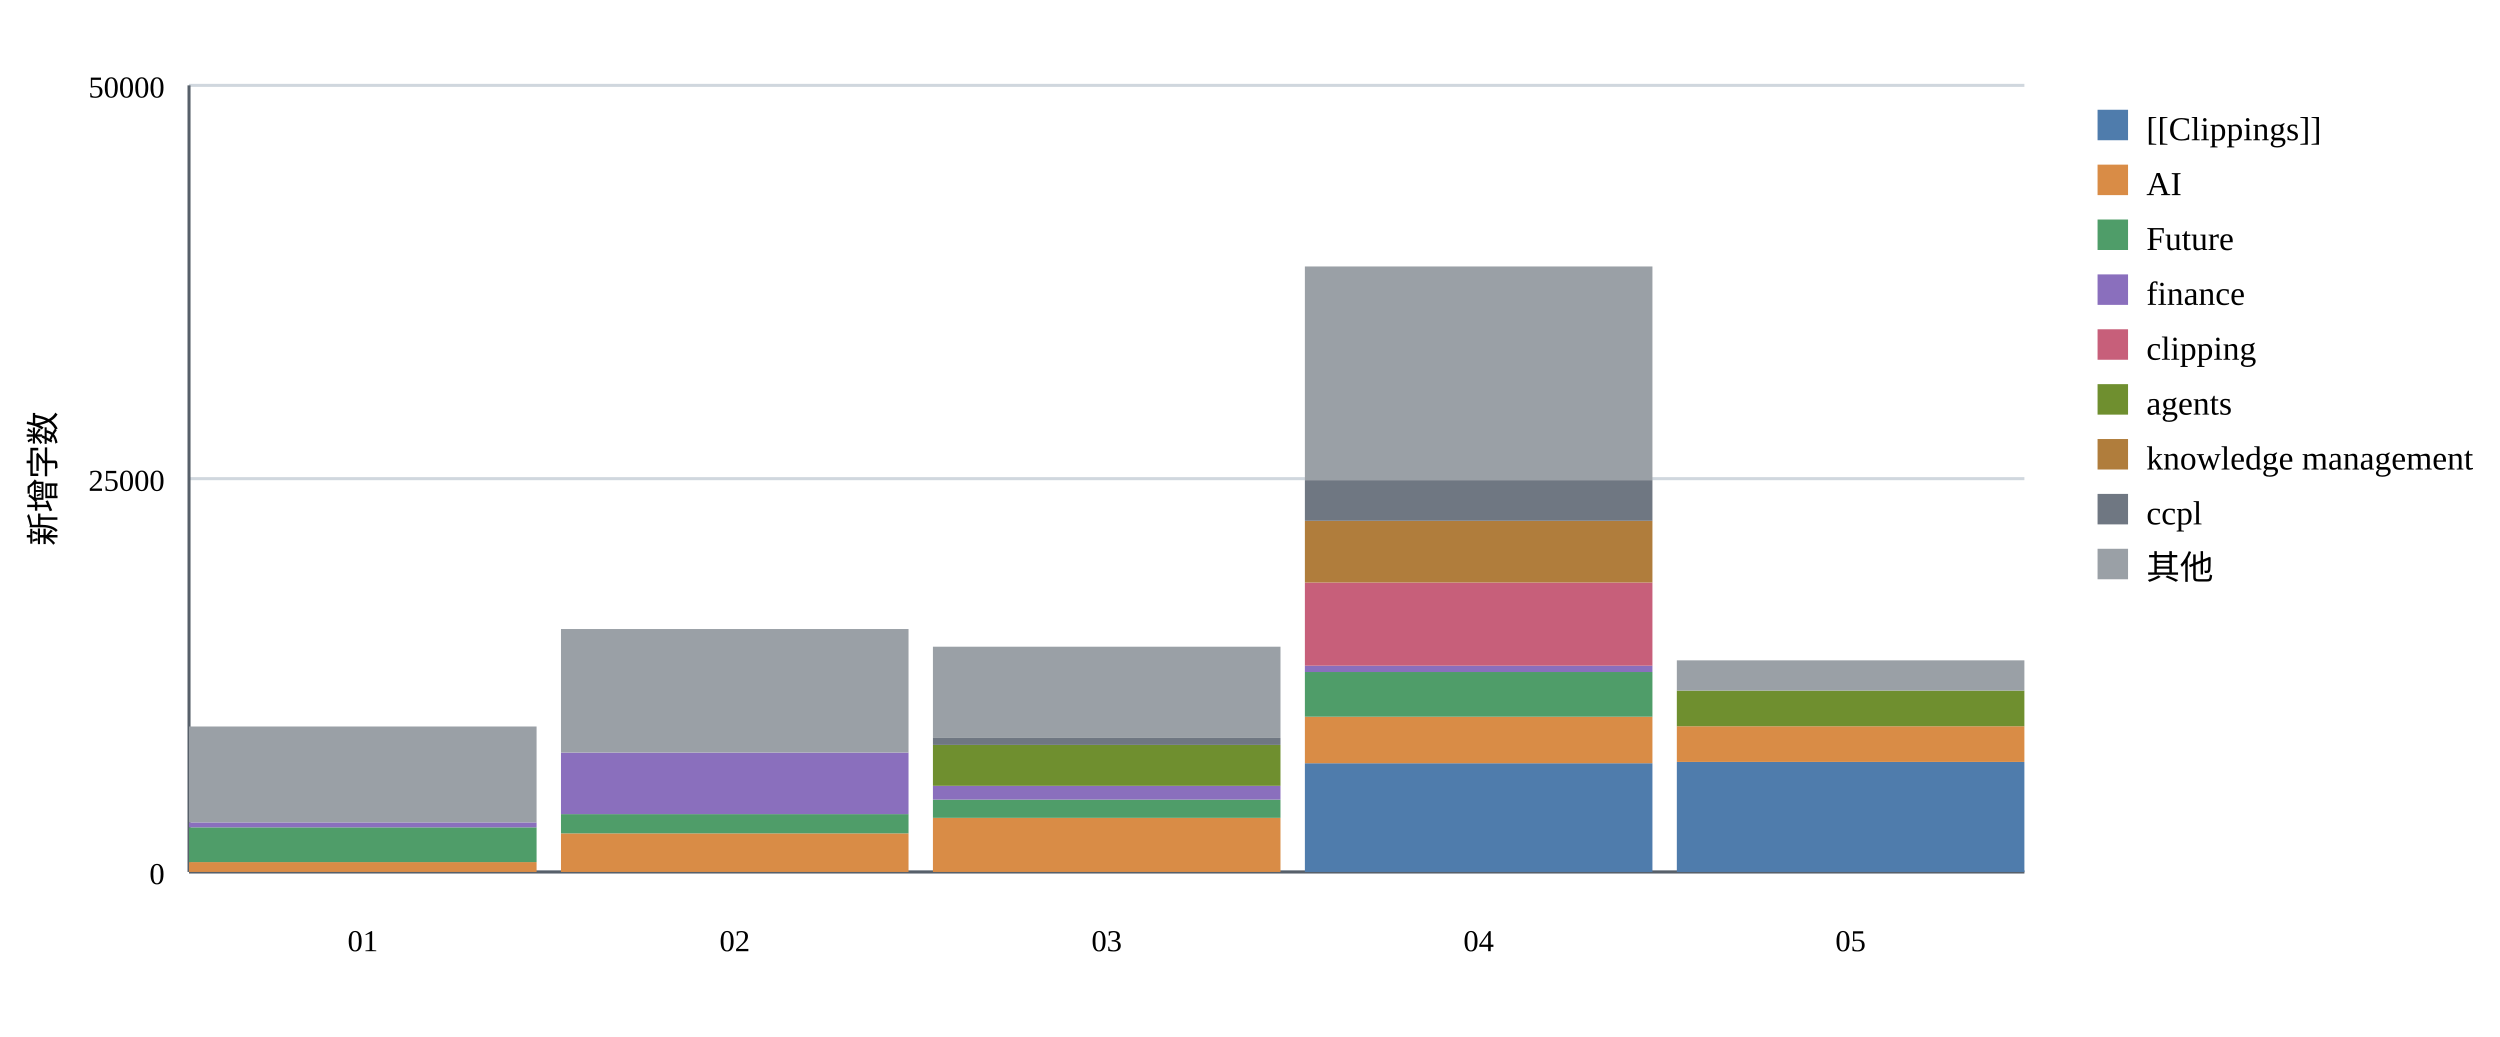
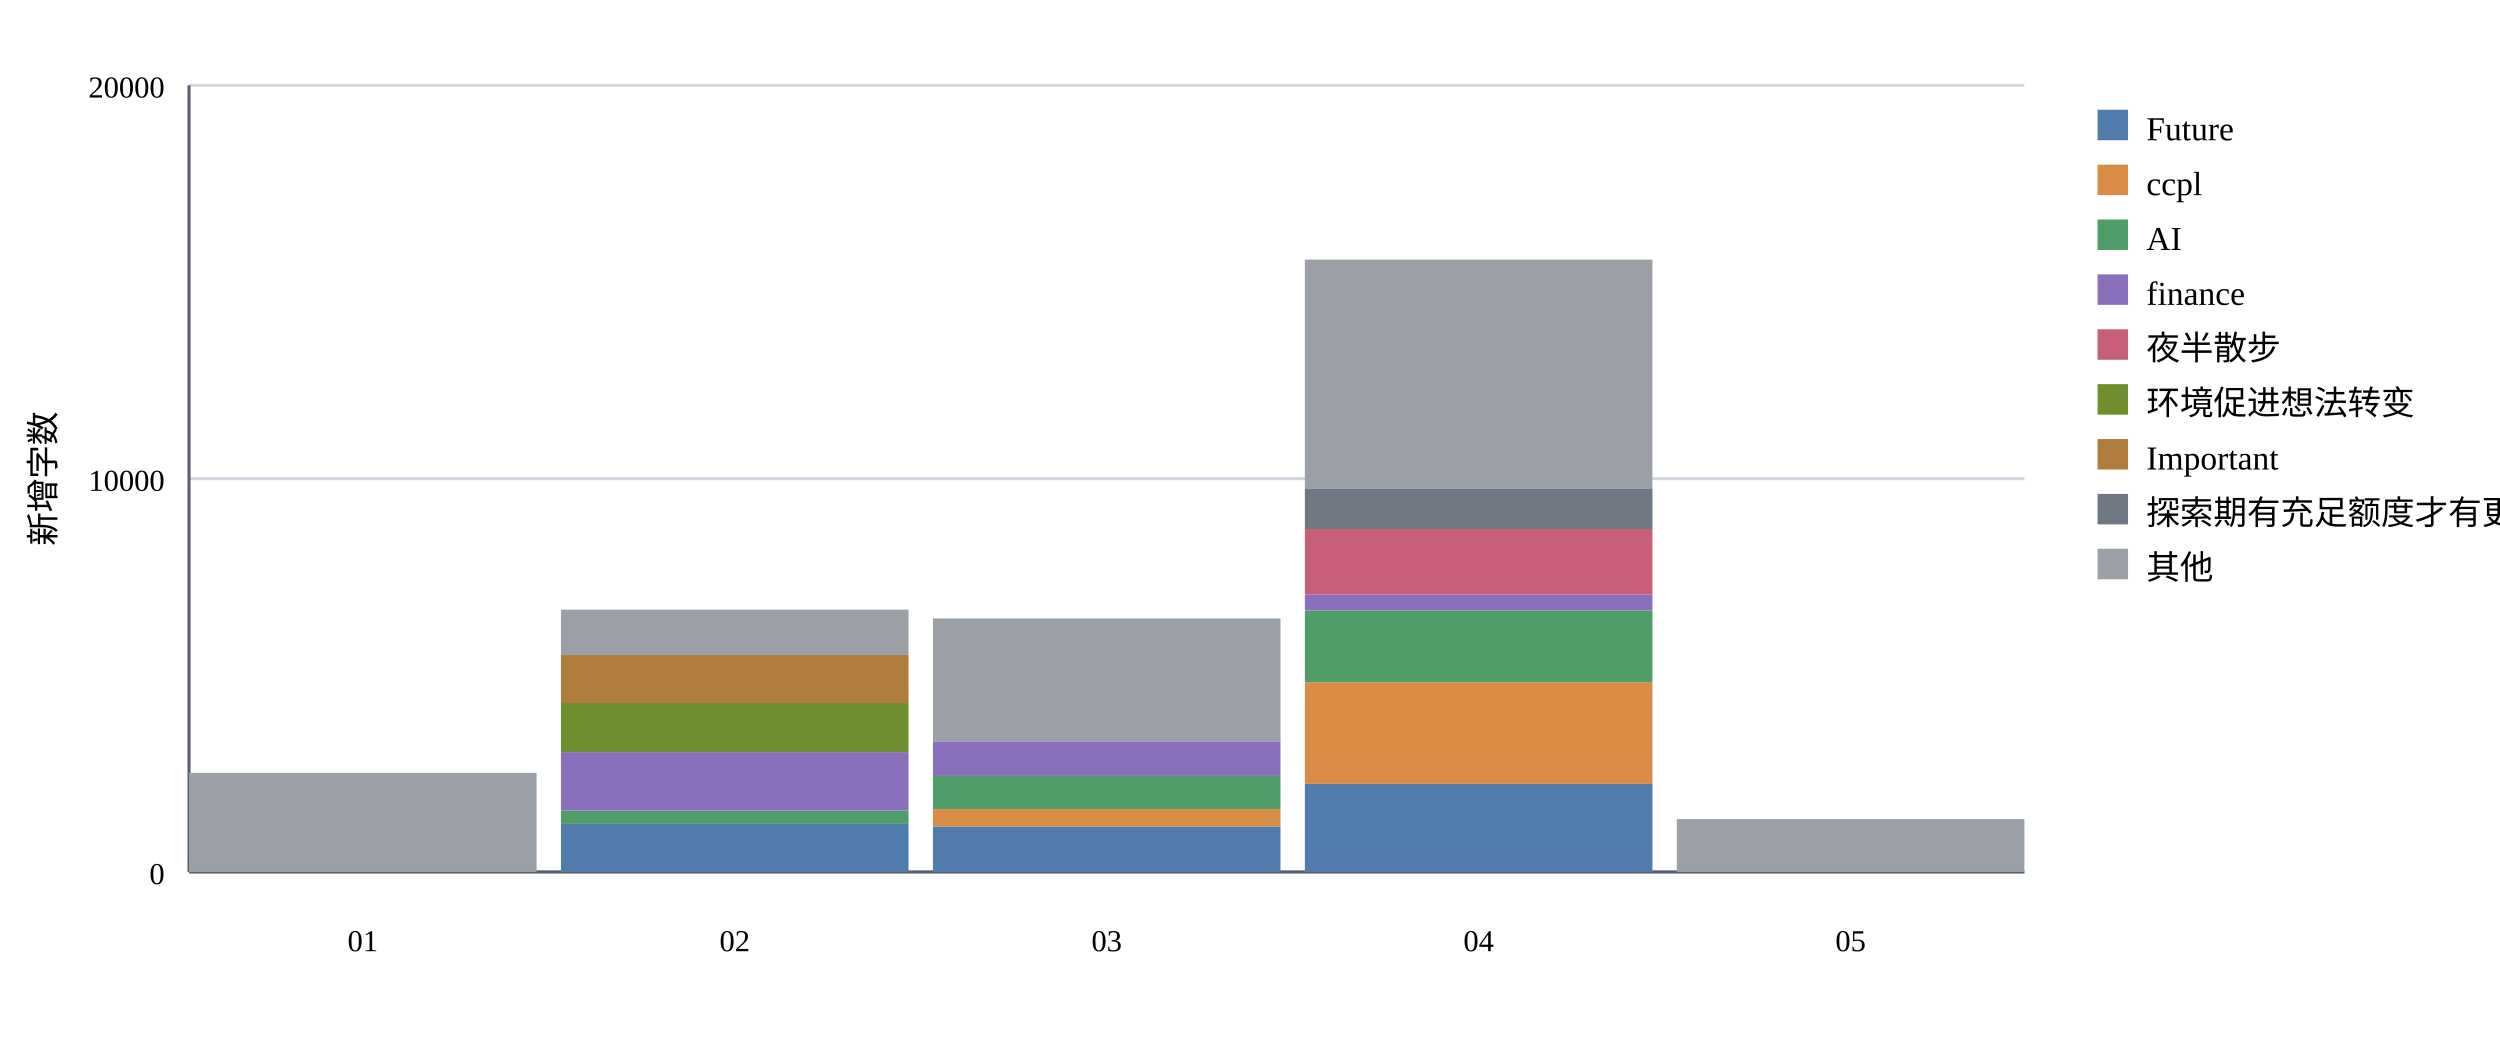
<svg xmlns="http://www.w3.org/2000/svg" class="annual-review-chart annual-review-topic-evolution" viewBox="0 0 820 340" width="100%" height="auto" role="img" aria-label="主题演化">
  <line x1="62" y1="286" x2="664" y2="286" stroke="#d0d7de" stroke-width="1" />
  <text x="54" y="290" font-size="10" text-anchor="end" fill="currentColor">0</text>
  <line x1="62" y1="157" x2="664" y2="157" stroke="#d0d7de" stroke-width="1" />
-   <text x="54" y="161" font-size="10" text-anchor="end" fill="currentColor">25000</text>
+   <text x="54" y="161" font-size="10" text-anchor="end" fill="currentColor">10000</text>
  <line x1="62" y1="28" x2="664" y2="28" stroke="#d0d7de" stroke-width="1" />
-   <text x="54" y="32" font-size="10" text-anchor="end" fill="currentColor">50000</text>
+   <text x="54" y="32" font-size="10" text-anchor="end" fill="currentColor">20000</text>
  <line x1="62" y1="28" x2="62" y2="286" stroke="#57606a" stroke-width="1" />
  <line x1="62" y1="286" x2="664" y2="286" stroke="#57606a" stroke-width="1" />
  <text x="18" y="157" font-size="11" text-anchor="middle" fill="currentColor" transform="rotate(-90 18 157)">新增字数</text>
-   <rect x="62" y="282.76" width="114" height="3.24" fill="#d98c46" />
-   <rect x="62" y="271.37" width="114" height="11.40" fill="#4f9d69" />
-   <rect x="62" y="269.75" width="114" height="1.62" fill="#8a6fbd" />
-   <rect x="62" y="238.29" width="114" height="31.46" fill="#9aa0a6" />
+   <rect x="62" y="253.49" width="114" height="32.51" fill="#9aa0a6" />
  <text x="119" y="312" font-size="10" text-anchor="middle" fill="currentColor">01</text>
-   <rect x="184" y="273.34" width="114" height="12.66" fill="#d98c46" />
-   <rect x="184" y="267.03" width="114" height="6.31" fill="#4f9d69" />
-   <rect x="184" y="246.84" width="114" height="20.20" fill="#8a6fbd" />
-   <rect x="184" y="206.32" width="114" height="40.51" fill="#9aa0a6" />
+   <rect x="184" y="270.24" width="114" height="15.76" fill="#4f7cac" />
+   <rect x="184" y="265.85" width="114" height="4.39" fill="#4f9d69" />
+   <rect x="184" y="246.69" width="114" height="19.16" fill="#8a6fbd" />
+   <rect x="184" y="230.59" width="114" height="16.10" fill="#6f8f2f" />
+   <rect x="184" y="214.83" width="114" height="15.76" fill="#b07d3c" />
+   <rect x="184" y="199.96" width="114" height="14.87" fill="#9aa0a6" />
  <text x="241" y="312" font-size="10" text-anchor="middle" fill="currentColor">02</text>
-   <rect x="306" y="268.25" width="114" height="17.75" fill="#d98c46" />
-   <rect x="306" y="262.27" width="114" height="5.98" fill="#4f9d69" />
-   <rect x="306" y="257.73" width="114" height="4.54" fill="#8a6fbd" />
-   <rect x="306" y="244.33" width="114" height="13.41" fill="#6f8f2f" />
-   <rect x="306" y="242.05" width="114" height="2.28" fill="#6f7782" />
-   <rect x="306" y="212.12" width="114" height="29.93" fill="#9aa0a6" />
+   <rect x="306" y="271.06" width="114" height="14.94" fill="#4f7cac" />
+   <rect x="306" y="265.37" width="114" height="5.69" fill="#d98c46" />
+   <rect x="306" y="254.51" width="114" height="10.86" fill="#4f9d69" />
+   <rect x="306" y="243.16" width="114" height="11.35" fill="#8a6fbd" />
+   <rect x="306" y="202.86" width="114" height="40.30" fill="#9aa0a6" />
  <text x="363" y="312" font-size="10" text-anchor="middle" fill="currentColor">03</text>
-   <rect x="428" y="250.34" width="114" height="35.66" fill="#4f7cac" />
-   <rect x="428" y="235.08" width="114" height="15.26" fill="#d98c46" />
-   <rect x="428" y="220.42" width="114" height="14.66" fill="#4f9d69" />
-   <rect x="428" y="218.35" width="114" height="2.07" fill="#8a6fbd" />
-   <rect x="428" y="191.07" width="114" height="27.28" fill="#c75f7a" />
-   <rect x="428" y="170.82" width="114" height="20.25" fill="#b07d3c" />
-   <rect x="428" y="157.48" width="114" height="13.34" fill="#6f7782" />
-   <rect x="428" y="87.40" width="114" height="70.08" fill="#9aa0a6" />
+   <rect x="428" y="257.12" width="114" height="28.88" fill="#4f7cac" />
+   <rect x="428" y="223.76" width="114" height="33.36" fill="#d98c46" />
+   <rect x="428" y="200.22" width="114" height="23.54" fill="#4f9d69" />
+   <rect x="428" y="195.04" width="114" height="5.17" fill="#8a6fbd" />
+   <rect x="428" y="173.52" width="114" height="21.52" fill="#c75f7a" />
+   <rect x="428" y="160.19" width="114" height="13.34" fill="#6f7782" />
+   <rect x="428" y="85.16" width="114" height="75.03" fill="#9aa0a6" />
  <text x="485" y="312" font-size="10" text-anchor="middle" fill="currentColor">04</text>
-   <rect x="550" y="249.91" width="114" height="36.09" fill="#4f7cac" />
-   <rect x="550" y="238.21" width="114" height="11.70" fill="#d98c46" />
-   <rect x="550" y="226.51" width="114" height="11.70" fill="#6f8f2f" />
-   <rect x="550" y="216.59" width="114" height="9.92" fill="#9aa0a6" />
+   <rect x="550" y="268.68" width="114" height="17.32" fill="#9aa0a6" />
  <text x="607" y="312" font-size="10" text-anchor="middle" fill="currentColor">05</text>
  <rect x="688" y="36" width="10" height="10" fill="#4f7cac" />
-   <text x="704" y="46" font-size="11" fill="currentColor">[[Clippings]]</text>
+   <text x="704" y="46" font-size="11" fill="currentColor">Future</text>
  <rect x="688" y="54" width="10" height="10" fill="#d98c46" />
-   <text x="704" y="64" font-size="11" fill="currentColor">AI</text>
+   <text x="704" y="64" font-size="11" fill="currentColor">ccpl</text>
  <rect x="688" y="72" width="10" height="10" fill="#4f9d69" />
-   <text x="704" y="82" font-size="11" fill="currentColor">Future</text>
+   <text x="704" y="82" font-size="11" fill="currentColor">AI</text>
  <rect x="688" y="90" width="10" height="10" fill="#8a6fbd" />
  <text x="704" y="100" font-size="11" fill="currentColor">finance</text>
  <rect x="688" y="108" width="10" height="10" fill="#c75f7a" />
-   <text x="704" y="118" font-size="11" fill="currentColor">clipping</text>
+   <text x="704" y="118" font-size="11" fill="currentColor">夜半散步</text>
  <rect x="688" y="126" width="10" height="10" fill="#6f8f2f" />
-   <text x="704" y="136" font-size="11" fill="currentColor">agents</text>
+   <text x="704" y="136" font-size="11" fill="currentColor">环境促进想法转变</text>
  <rect x="688" y="144" width="10" height="10" fill="#b07d3c" />
-   <text x="704" y="154" font-size="11" fill="currentColor">knowledge management</text>
+   <text x="704" y="154" font-size="11" fill="currentColor">Important</text>
  <rect x="688" y="162" width="10" height="10" fill="#6f7782" />
-   <text x="704" y="172" font-size="11" fill="currentColor">ccpl</text>
+   <text x="704" y="172" font-size="11" fill="currentColor">探索期有充足额度才有更多可能</text>
  <rect x="688" y="180" width="10" height="10" fill="#9aa0a6" />
  <text x="704" y="190" font-size="11" fill="currentColor">其他</text>
</svg>
